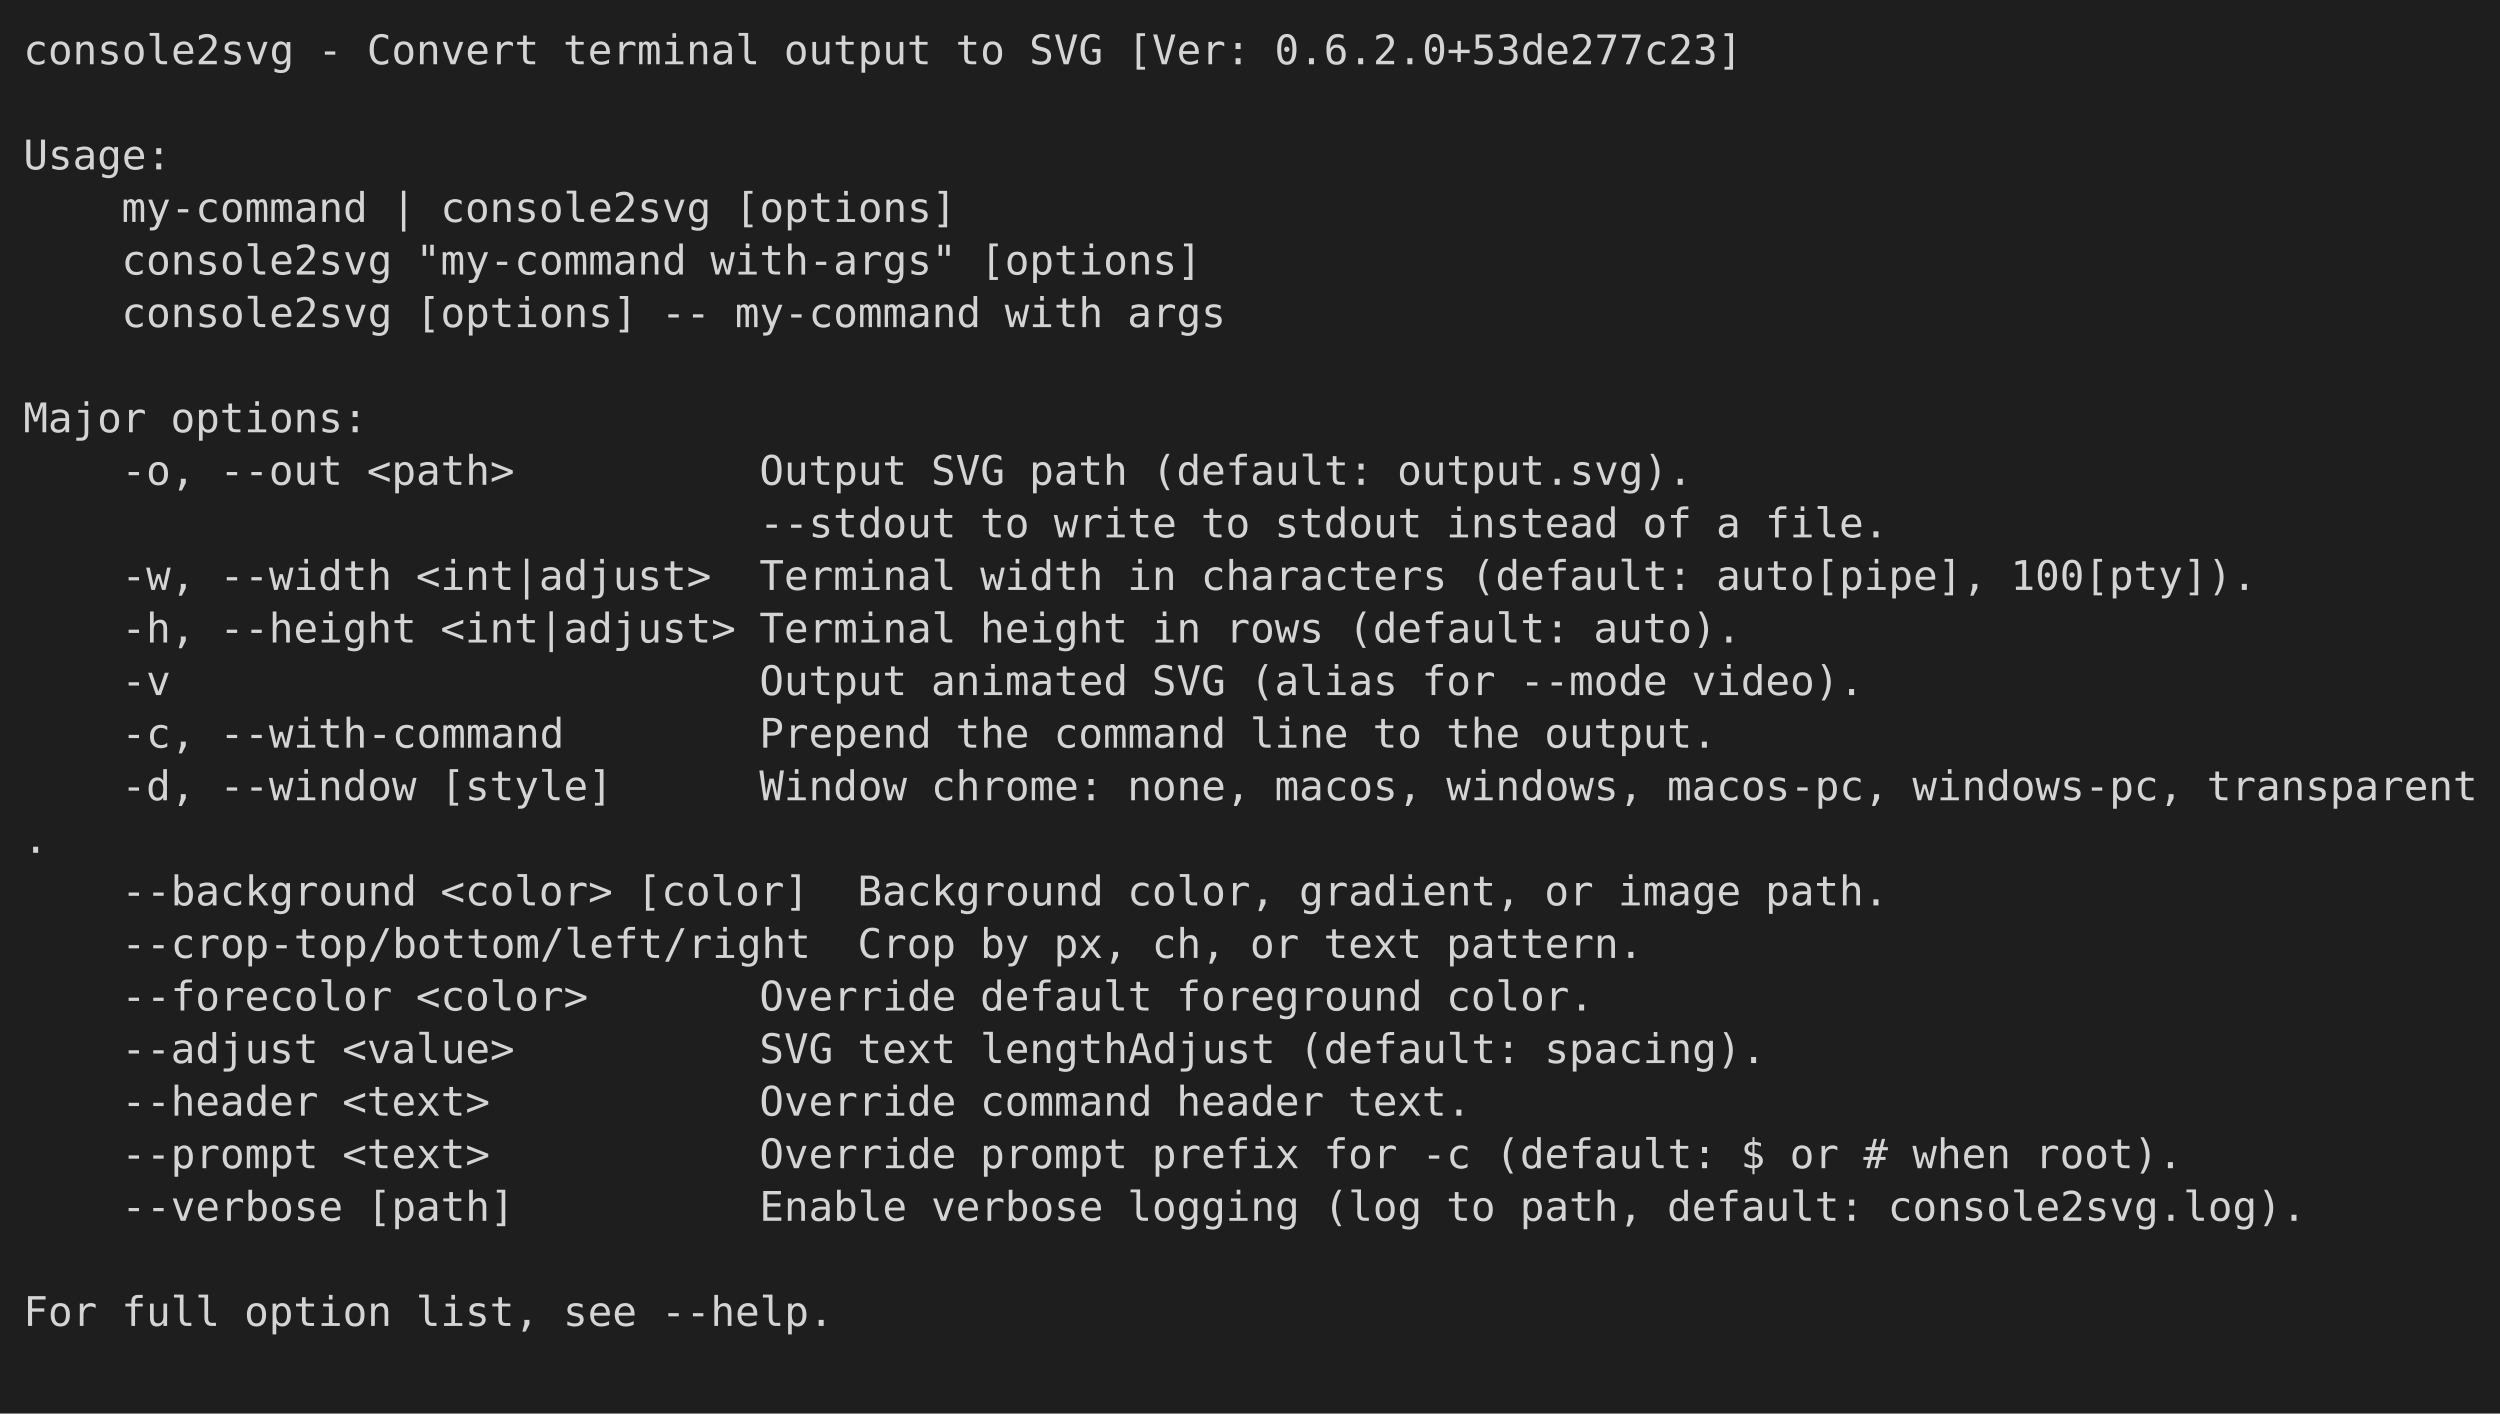
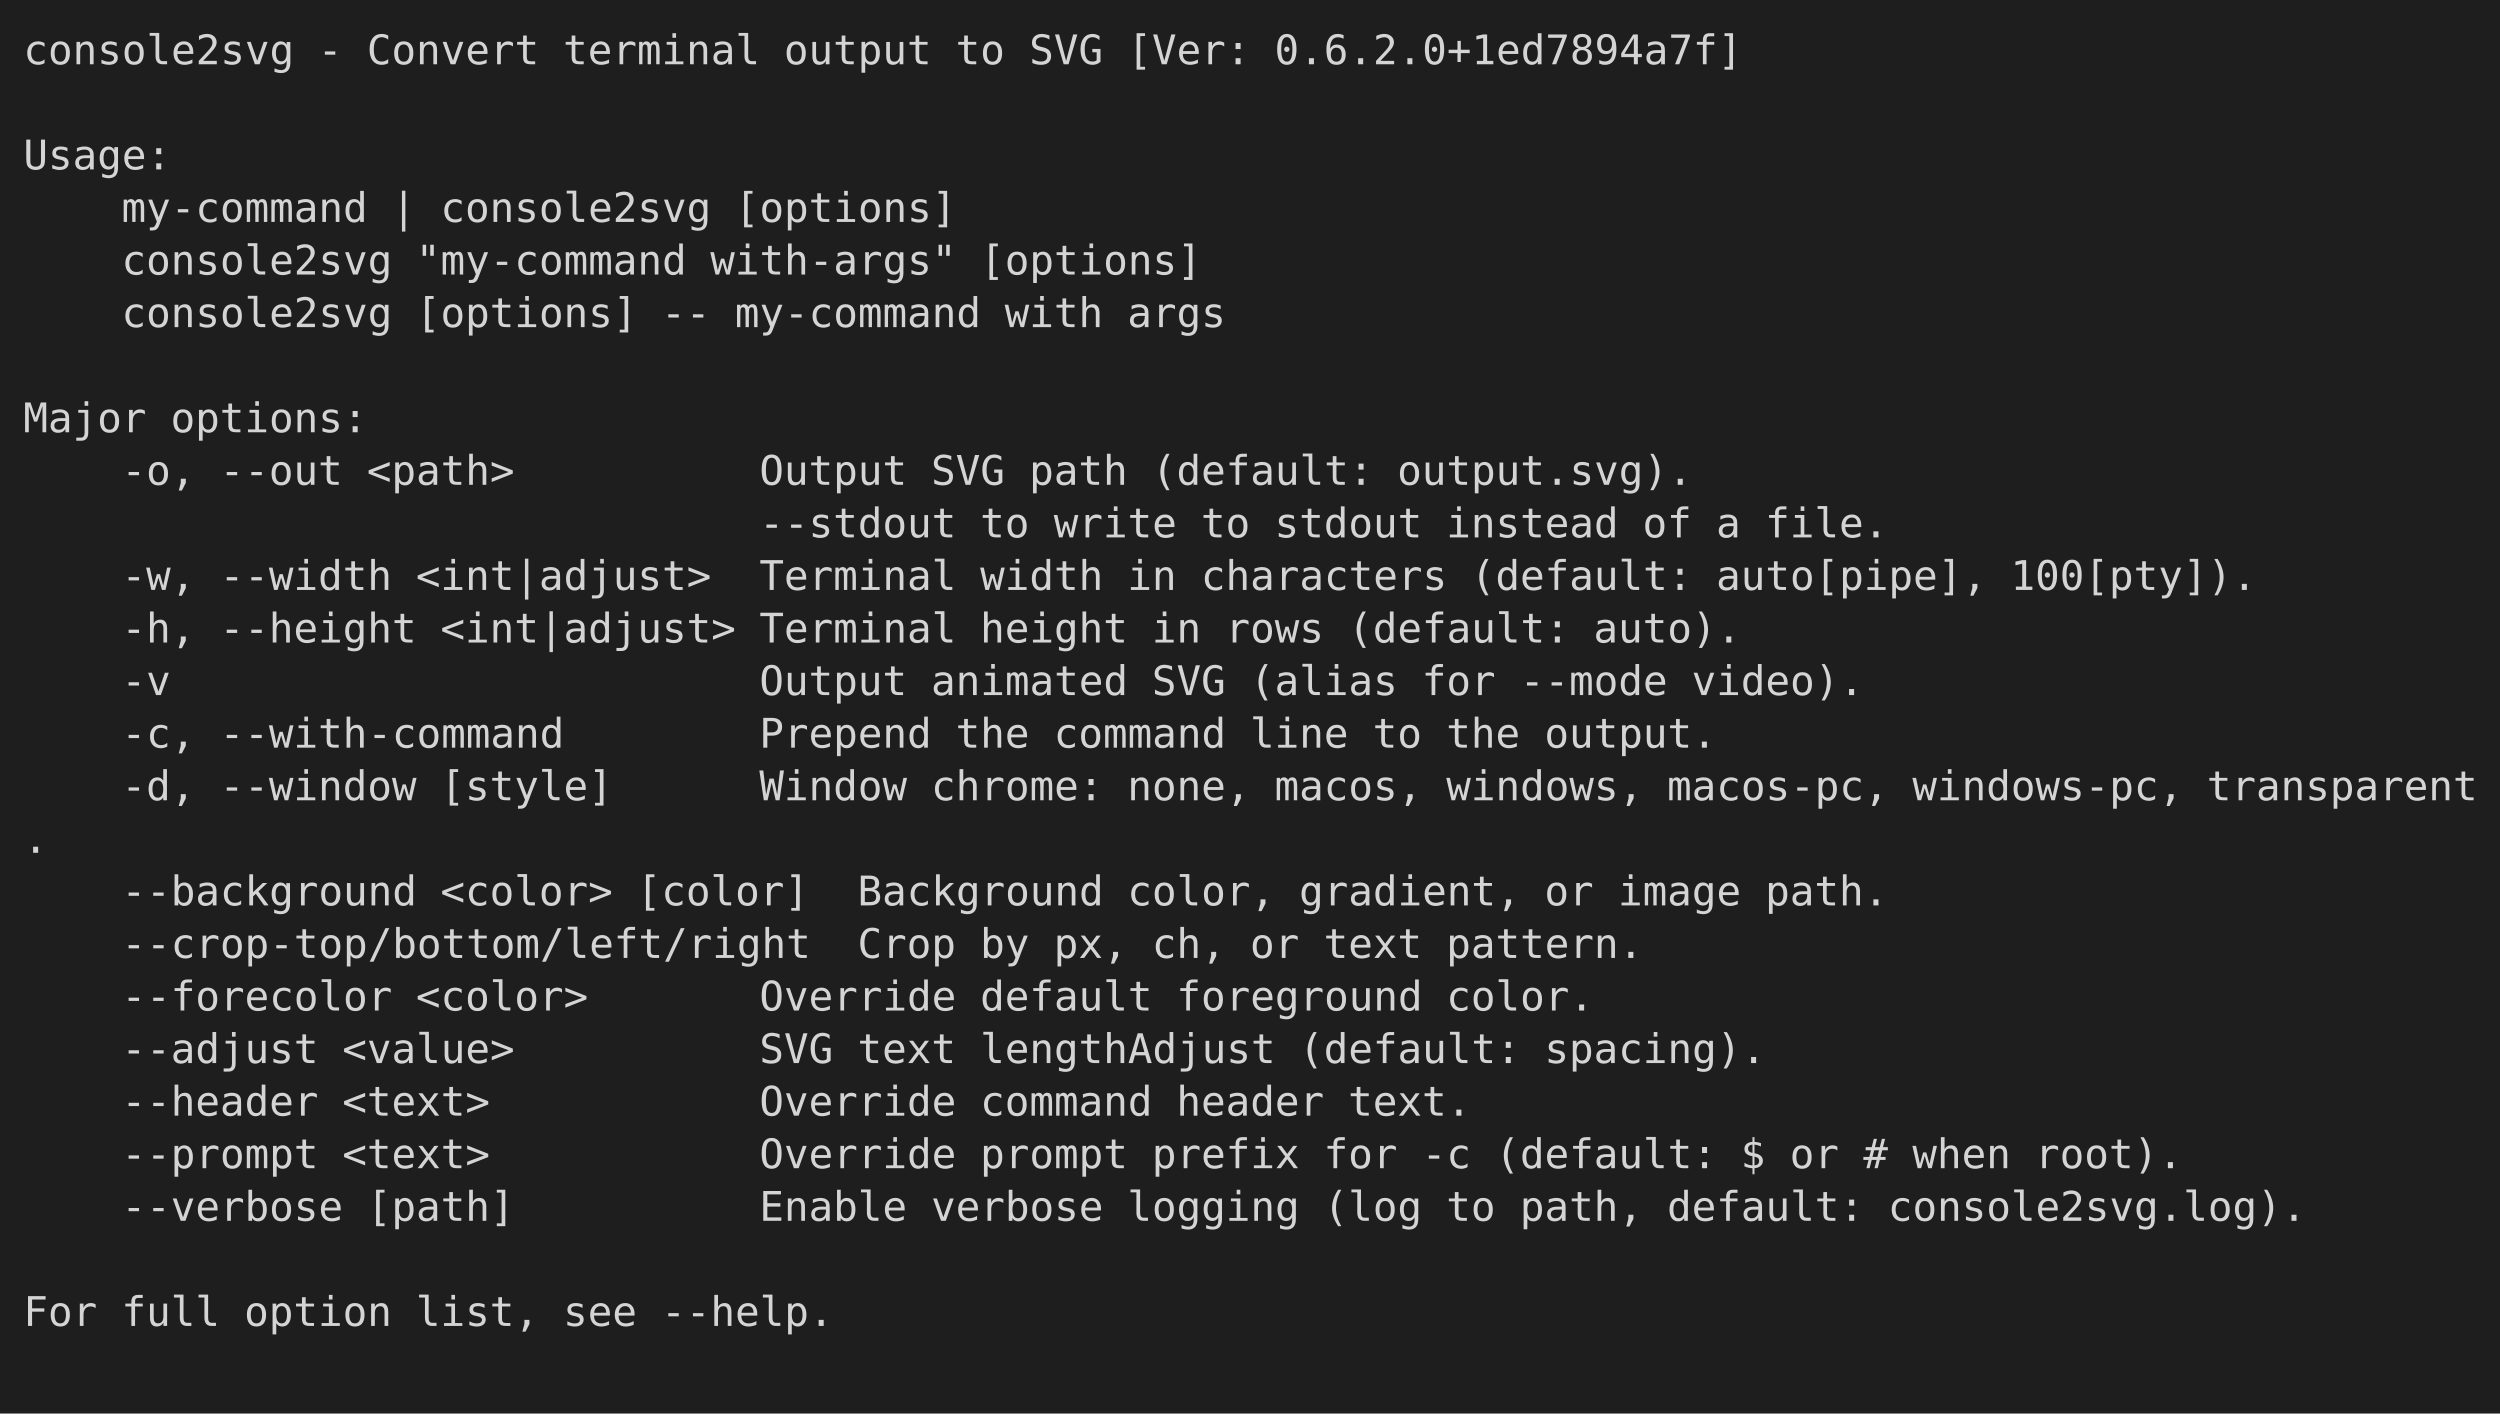
<svg xmlns="http://www.w3.org/2000/svg" viewBox="0 0 856 484" role="img" aria-label="console2svg output">
  <style>
.crt {
  font-family: ui-monospace,"Cascadia Mono","Segoe UI Mono","SFMono-Regular",Menlo,monospace;
  font-size: 14px;
}
text {
  dominant-baseline: alphabetic;
}
.bg {
  shape-rendering: crispEdges;
}
</style>
  <rect x="0" y="0" width="856" height="484" fill="#1e1e1e" />
  <g transform="translate(8 8)">
    <rect width="840" height="468" fill="#1e1e1e" />
    <text class="crt" x="0" y="14" fill="#d4d4d4" textLength="92.4" lengthAdjust="spacing">console2svg</text>
    <text class="crt" x="100.8" y="14" fill="#d4d4d4" textLength="8.4" lengthAdjust="spacing">-</text>
    <text class="crt" x="117.6" y="14" fill="#d4d4d4" textLength="58.8" lengthAdjust="spacing">Convert</text>
    <text class="crt" x="184.8" y="14" fill="#d4d4d4" textLength="67.2" lengthAdjust="spacing">terminal</text>
    <text class="crt" x="260.4" y="14" fill="#d4d4d4" textLength="50.4" lengthAdjust="spacing">output</text>
    <text class="crt" x="319.2" y="14" fill="#d4d4d4" textLength="16.8" lengthAdjust="spacing">to</text>
    <text class="crt" x="344.4" y="14" fill="#d4d4d4" textLength="25.2" lengthAdjust="spacing">SVG</text>
    <text class="crt" x="378" y="14" fill="#d4d4d4" textLength="42" lengthAdjust="spacing">[Ver:</text>
-     <text class="crt" x="428.4" y="14" fill="#d4d4d4" textLength="159.6" lengthAdjust="spacing">0.6.2.0+53de277c23]</text>
+     <text class="crt" x="428.4" y="14" fill="#d4d4d4" textLength="159.6" lengthAdjust="spacing">0.6.2.0+1ed7894a7f]</text>
    <text class="crt" x="0" y="50" fill="#d4d4d4" textLength="50.4" lengthAdjust="spacing">Usage:</text>
    <text class="crt" x="33.6" y="68" fill="#d4d4d4" textLength="84" lengthAdjust="spacing">my-command</text>
    <text class="crt" x="126" y="68" fill="#d4d4d4" textLength="8.4" lengthAdjust="spacing">|</text>
    <text class="crt" x="142.8" y="68" fill="#d4d4d4" textLength="92.4" lengthAdjust="spacing">console2svg</text>
    <text class="crt" x="243.6" y="68" fill="#d4d4d4" textLength="75.6" lengthAdjust="spacing">[options]</text>
    <text class="crt" x="33.6" y="86" fill="#d4d4d4" textLength="92.4" lengthAdjust="spacing">console2svg</text>
    <text class="crt" x="134.4" y="86" fill="#d4d4d4" textLength="92.4" lengthAdjust="spacing">"my-command</text>
    <text class="crt" x="235.2" y="86" fill="#d4d4d4" textLength="84" lengthAdjust="spacing">with-args"</text>
    <text class="crt" x="327.6" y="86" fill="#d4d4d4" textLength="75.6" lengthAdjust="spacing">[options]</text>
    <text class="crt" x="33.6" y="104" fill="#d4d4d4" textLength="92.4" lengthAdjust="spacing">console2svg</text>
    <text class="crt" x="134.4" y="104" fill="#d4d4d4" textLength="75.6" lengthAdjust="spacing">[options]</text>
    <text class="crt" x="218.4" y="104" fill="#d4d4d4" textLength="16.8" lengthAdjust="spacing">--</text>
    <text class="crt" x="243.6" y="104" fill="#d4d4d4" textLength="84" lengthAdjust="spacing">my-command</text>
    <text class="crt" x="336" y="104" fill="#d4d4d4" textLength="33.6" lengthAdjust="spacing">with</text>
    <text class="crt" x="378" y="104" fill="#d4d4d4" textLength="33.6" lengthAdjust="spacing">args</text>
    <text class="crt" x="0" y="140" fill="#d4d4d4" textLength="42" lengthAdjust="spacing">Major</text>
    <text class="crt" x="50.4" y="140" fill="#d4d4d4" textLength="67.2" lengthAdjust="spacing">options:</text>
    <text class="crt" x="33.6" y="158" fill="#d4d4d4" textLength="25.2" lengthAdjust="spacing">-o,</text>
    <text class="crt" x="67.2" y="158" fill="#d4d4d4" textLength="42" lengthAdjust="spacing">--out</text>
    <text class="crt" x="117.6" y="158" fill="#d4d4d4" textLength="50.4" lengthAdjust="spacing">&lt;path&gt;</text>
    <text class="crt" x="252" y="158" fill="#d4d4d4" textLength="50.4" lengthAdjust="spacing">Output</text>
    <text class="crt" x="310.8" y="158" fill="#d4d4d4" textLength="25.2" lengthAdjust="spacing">SVG</text>
    <text class="crt" x="344.4" y="158" fill="#d4d4d4" textLength="33.6" lengthAdjust="spacing">path</text>
    <text class="crt" x="386.4" y="158" fill="#d4d4d4" textLength="75.6" lengthAdjust="spacing">(default:</text>
    <text class="crt" x="470.4" y="158" fill="#d4d4d4" textLength="100.8" lengthAdjust="spacing">output.svg).</text>
    <text class="crt" x="252" y="176" fill="#d4d4d4" textLength="67.2" lengthAdjust="spacing">--stdout</text>
    <text class="crt" x="327.6" y="176" fill="#d4d4d4" textLength="16.8" lengthAdjust="spacing">to</text>
    <text class="crt" x="352.8" y="176" fill="#d4d4d4" textLength="42" lengthAdjust="spacing">write</text>
    <text class="crt" x="403.2" y="176" fill="#d4d4d4" textLength="16.8" lengthAdjust="spacing">to</text>
    <text class="crt" x="428.4" y="176" fill="#d4d4d4" textLength="50.4" lengthAdjust="spacing">stdout</text>
    <text class="crt" x="487.2" y="176" fill="#d4d4d4" textLength="58.8" lengthAdjust="spacing">instead</text>
    <text class="crt" x="554.4" y="176" fill="#d4d4d4" textLength="16.8" lengthAdjust="spacing">of</text>
    <text class="crt" x="579.6" y="176" fill="#d4d4d4" textLength="8.4" lengthAdjust="spacing">a</text>
    <text class="crt" x="596.4" y="176" fill="#d4d4d4" textLength="42" lengthAdjust="spacing">file.</text>
    <text class="crt" x="33.6" y="194" fill="#d4d4d4" textLength="25.2" lengthAdjust="spacing">-w,</text>
    <text class="crt" x="67.2" y="194" fill="#d4d4d4" textLength="58.8" lengthAdjust="spacing">--width</text>
    <text class="crt" x="134.4" y="194" fill="#d4d4d4" textLength="100.8" lengthAdjust="spacing">&lt;int|adjust&gt;</text>
    <text class="crt" x="252" y="194" fill="#d4d4d4" textLength="67.2" lengthAdjust="spacing">Terminal</text>
    <text class="crt" x="327.6" y="194" fill="#d4d4d4" textLength="42" lengthAdjust="spacing">width</text>
    <text class="crt" x="378" y="194" fill="#d4d4d4" textLength="16.8" lengthAdjust="spacing">in</text>
    <text class="crt" x="403.2" y="194" fill="#d4d4d4" textLength="84" lengthAdjust="spacing">characters</text>
    <text class="crt" x="495.6" y="194" fill="#d4d4d4" textLength="75.6" lengthAdjust="spacing">(default:</text>
    <text class="crt" x="579.6" y="194" fill="#d4d4d4" textLength="92.4" lengthAdjust="spacing">auto[pipe],</text>
    <text class="crt" x="680.4" y="194" fill="#d4d4d4" textLength="84" lengthAdjust="spacing">100[pty]).</text>
    <text class="crt" x="33.6" y="212" fill="#d4d4d4" textLength="25.2" lengthAdjust="spacing">-h,</text>
    <text class="crt" x="67.2" y="212" fill="#d4d4d4" textLength="67.2" lengthAdjust="spacing">--height</text>
    <text class="crt" x="142.8" y="212" fill="#d4d4d4" textLength="100.8" lengthAdjust="spacing">&lt;int|adjust&gt;</text>
    <text class="crt" x="252" y="212" fill="#d4d4d4" textLength="67.2" lengthAdjust="spacing">Terminal</text>
    <text class="crt" x="327.6" y="212" fill="#d4d4d4" textLength="50.4" lengthAdjust="spacing">height</text>
    <text class="crt" x="386.4" y="212" fill="#d4d4d4" textLength="16.8" lengthAdjust="spacing">in</text>
    <text class="crt" x="411.6" y="212" fill="#d4d4d4" textLength="33.6" lengthAdjust="spacing">rows</text>
    <text class="crt" x="453.6" y="212" fill="#d4d4d4" textLength="75.6" lengthAdjust="spacing">(default:</text>
    <text class="crt" x="537.6" y="212" fill="#d4d4d4" textLength="50.4" lengthAdjust="spacing">auto).</text>
    <text class="crt" x="33.6" y="230" fill="#d4d4d4" textLength="16.8" lengthAdjust="spacing">-v</text>
    <text class="crt" x="252" y="230" fill="#d4d4d4" textLength="50.4" lengthAdjust="spacing">Output</text>
    <text class="crt" x="310.8" y="230" fill="#d4d4d4" textLength="67.2" lengthAdjust="spacing">animated</text>
    <text class="crt" x="386.4" y="230" fill="#d4d4d4" textLength="25.2" lengthAdjust="spacing">SVG</text>
    <text class="crt" x="420" y="230" fill="#d4d4d4" textLength="50.4" lengthAdjust="spacing">(alias</text>
    <text class="crt" x="478.8" y="230" fill="#d4d4d4" textLength="25.2" lengthAdjust="spacing">for</text>
    <text class="crt" x="512.4" y="230" fill="#d4d4d4" textLength="50.4" lengthAdjust="spacing">--mode</text>
    <text class="crt" x="571.2" y="230" fill="#d4d4d4" textLength="58.8" lengthAdjust="spacing">video).</text>
    <text class="crt" x="33.6" y="248" fill="#d4d4d4" textLength="25.2" lengthAdjust="spacing">-c,</text>
    <text class="crt" x="67.2" y="248" fill="#d4d4d4" textLength="117.6" lengthAdjust="spacing">--with-command</text>
    <text class="crt" x="252" y="248" fill="#d4d4d4" textLength="58.8" lengthAdjust="spacing">Prepend</text>
    <text class="crt" x="319.2" y="248" fill="#d4d4d4" textLength="25.2" lengthAdjust="spacing">the</text>
    <text class="crt" x="352.8" y="248" fill="#d4d4d4" textLength="58.8" lengthAdjust="spacing">command</text>
    <text class="crt" x="420" y="248" fill="#d4d4d4" textLength="33.6" lengthAdjust="spacing">line</text>
    <text class="crt" x="462" y="248" fill="#d4d4d4" textLength="16.8" lengthAdjust="spacing">to</text>
    <text class="crt" x="487.2" y="248" fill="#d4d4d4" textLength="25.2" lengthAdjust="spacing">the</text>
    <text class="crt" x="520.8" y="248" fill="#d4d4d4" textLength="58.8" lengthAdjust="spacing">output.</text>
    <text class="crt" x="33.6" y="266" fill="#d4d4d4" textLength="25.2" lengthAdjust="spacing">-d,</text>
    <text class="crt" x="67.2" y="266" fill="#d4d4d4" textLength="67.2" lengthAdjust="spacing">--window</text>
    <text class="crt" x="142.8" y="266" fill="#d4d4d4" textLength="58.8" lengthAdjust="spacing">[style]</text>
    <text class="crt" x="252" y="266" fill="#d4d4d4" textLength="50.4" lengthAdjust="spacing">Window</text>
    <text class="crt" x="310.8" y="266" fill="#d4d4d4" textLength="58.8" lengthAdjust="spacing">chrome:</text>
    <text class="crt" x="378" y="266" fill="#d4d4d4" textLength="42" lengthAdjust="spacing">none,</text>
    <text class="crt" x="428.4" y="266" fill="#d4d4d4" textLength="50.4" lengthAdjust="spacing">macos,</text>
    <text class="crt" x="487.2" y="266" fill="#d4d4d4" textLength="67.2" lengthAdjust="spacing">windows,</text>
    <text class="crt" x="562.8" y="266" fill="#d4d4d4" textLength="75.6" lengthAdjust="spacing">macos-pc,</text>
    <text class="crt" x="646.8" y="266" fill="#d4d4d4" textLength="92.4" lengthAdjust="spacing">windows-pc,</text>
    <text class="crt" x="747.6" y="266" fill="#d4d4d4" textLength="92.4" lengthAdjust="spacing">transparent</text>
    <text class="crt" x="0" y="284" fill="#d4d4d4" textLength="8.4" lengthAdjust="spacing">.</text>
    <text class="crt" x="33.6" y="302" fill="#d4d4d4" textLength="100.8" lengthAdjust="spacing">--background</text>
    <text class="crt" x="142.8" y="302" fill="#d4d4d4" textLength="58.8" lengthAdjust="spacing">&lt;color&gt;</text>
    <text class="crt" x="210" y="302" fill="#d4d4d4" textLength="58.8" lengthAdjust="spacing">[color]</text>
    <text class="crt" x="285.6" y="302" fill="#d4d4d4" textLength="84" lengthAdjust="spacing">Background</text>
    <text class="crt" x="378" y="302" fill="#d4d4d4" textLength="50.4" lengthAdjust="spacing">color,</text>
    <text class="crt" x="436.8" y="302" fill="#d4d4d4" textLength="75.6" lengthAdjust="spacing">gradient,</text>
    <text class="crt" x="520.8" y="302" fill="#d4d4d4" textLength="16.8" lengthAdjust="spacing">or</text>
    <text class="crt" x="546" y="302" fill="#d4d4d4" textLength="42" lengthAdjust="spacing">image</text>
    <text class="crt" x="596.4" y="302" fill="#d4d4d4" textLength="42" lengthAdjust="spacing">path.</text>
    <text class="crt" x="33.6" y="320" fill="#d4d4d4" textLength="235.2" lengthAdjust="spacing">--crop-top/bottom/left/right</text>
    <text class="crt" x="285.6" y="320" fill="#d4d4d4" textLength="33.6" lengthAdjust="spacing">Crop</text>
    <text class="crt" x="327.6" y="320" fill="#d4d4d4" textLength="16.8" lengthAdjust="spacing">by</text>
    <text class="crt" x="352.8" y="320" fill="#d4d4d4" textLength="25.2" lengthAdjust="spacing">px,</text>
    <text class="crt" x="386.4" y="320" fill="#d4d4d4" textLength="25.2" lengthAdjust="spacing">ch,</text>
    <text class="crt" x="420" y="320" fill="#d4d4d4" textLength="16.8" lengthAdjust="spacing">or</text>
    <text class="crt" x="445.2" y="320" fill="#d4d4d4" textLength="33.6" lengthAdjust="spacing">text</text>
    <text class="crt" x="487.2" y="320" fill="#d4d4d4" textLength="67.2" lengthAdjust="spacing">pattern.</text>
    <text class="crt" x="33.6" y="338" fill="#d4d4d4" textLength="92.4" lengthAdjust="spacing">--forecolor</text>
    <text class="crt" x="134.4" y="338" fill="#d4d4d4" textLength="58.8" lengthAdjust="spacing">&lt;color&gt;</text>
    <text class="crt" x="252" y="338" fill="#d4d4d4" textLength="67.2" lengthAdjust="spacing">Override</text>
    <text class="crt" x="327.6" y="338" fill="#d4d4d4" textLength="58.8" lengthAdjust="spacing">default</text>
    <text class="crt" x="394.8" y="338" fill="#d4d4d4" textLength="84" lengthAdjust="spacing">foreground</text>
    <text class="crt" x="487.2" y="338" fill="#d4d4d4" textLength="50.4" lengthAdjust="spacing">color.</text>
    <text class="crt" x="33.6" y="356" fill="#d4d4d4" textLength="67.2" lengthAdjust="spacing">--adjust</text>
    <text class="crt" x="109.2" y="356" fill="#d4d4d4" textLength="58.8" lengthAdjust="spacing">&lt;value&gt;</text>
    <text class="crt" x="252" y="356" fill="#d4d4d4" textLength="25.2" lengthAdjust="spacing">SVG</text>
    <text class="crt" x="285.6" y="356" fill="#d4d4d4" textLength="33.6" lengthAdjust="spacing">text</text>
    <text class="crt" x="327.6" y="356" fill="#d4d4d4" textLength="100.8" lengthAdjust="spacing">lengthAdjust</text>
    <text class="crt" x="436.8" y="356" fill="#d4d4d4" textLength="75.6" lengthAdjust="spacing">(default:</text>
    <text class="crt" x="520.8" y="356" fill="#d4d4d4" textLength="75.6" lengthAdjust="spacing">spacing).</text>
    <text class="crt" x="33.6" y="374" fill="#d4d4d4" textLength="67.2" lengthAdjust="spacing">--header</text>
    <text class="crt" x="109.2" y="374" fill="#d4d4d4" textLength="50.4" lengthAdjust="spacing">&lt;text&gt;</text>
    <text class="crt" x="252" y="374" fill="#d4d4d4" textLength="67.2" lengthAdjust="spacing">Override</text>
    <text class="crt" x="327.6" y="374" fill="#d4d4d4" textLength="58.8" lengthAdjust="spacing">command</text>
    <text class="crt" x="394.8" y="374" fill="#d4d4d4" textLength="50.4" lengthAdjust="spacing">header</text>
    <text class="crt" x="453.6" y="374" fill="#d4d4d4" textLength="42" lengthAdjust="spacing">text.</text>
    <text class="crt" x="33.6" y="392" fill="#d4d4d4" textLength="67.2" lengthAdjust="spacing">--prompt</text>
    <text class="crt" x="109.2" y="392" fill="#d4d4d4" textLength="50.4" lengthAdjust="spacing">&lt;text&gt;</text>
    <text class="crt" x="252" y="392" fill="#d4d4d4" textLength="67.2" lengthAdjust="spacing">Override</text>
    <text class="crt" x="327.6" y="392" fill="#d4d4d4" textLength="50.4" lengthAdjust="spacing">prompt</text>
    <text class="crt" x="386.4" y="392" fill="#d4d4d4" textLength="50.4" lengthAdjust="spacing">prefix</text>
    <text class="crt" x="445.2" y="392" fill="#d4d4d4" textLength="25.2" lengthAdjust="spacing">for</text>
    <text class="crt" x="478.8" y="392" fill="#d4d4d4" textLength="16.8" lengthAdjust="spacing">-c</text>
    <text class="crt" x="504" y="392" fill="#d4d4d4" textLength="75.6" lengthAdjust="spacing">(default:</text>
    <text class="crt" x="588" y="392" fill="#d4d4d4" textLength="8.4" lengthAdjust="spacing">$</text>
    <text class="crt" x="604.8" y="392" fill="#d4d4d4" textLength="16.8" lengthAdjust="spacing">or</text>
    <text class="crt" x="630" y="392" fill="#d4d4d4" textLength="8.4" lengthAdjust="spacing">#</text>
    <text class="crt" x="646.8" y="392" fill="#d4d4d4" textLength="33.6" lengthAdjust="spacing">when</text>
    <text class="crt" x="688.8" y="392" fill="#d4d4d4" textLength="50.4" lengthAdjust="spacing">root).</text>
    <text class="crt" x="33.6" y="410" fill="#d4d4d4" textLength="75.6" lengthAdjust="spacing">--verbose</text>
    <text class="crt" x="117.6" y="410" fill="#d4d4d4" textLength="50.4" lengthAdjust="spacing">[path]</text>
    <text class="crt" x="252" y="410" fill="#d4d4d4" textLength="50.4" lengthAdjust="spacing">Enable</text>
    <text class="crt" x="310.8" y="410" fill="#d4d4d4" textLength="58.8" lengthAdjust="spacing">verbose</text>
    <text class="crt" x="378" y="410" fill="#d4d4d4" textLength="58.8" lengthAdjust="spacing">logging</text>
    <text class="crt" x="445.2" y="410" fill="#d4d4d4" textLength="33.6" lengthAdjust="spacing">(log</text>
    <text class="crt" x="487.2" y="410" fill="#d4d4d4" textLength="16.8" lengthAdjust="spacing">to</text>
    <text class="crt" x="512.4" y="410" fill="#d4d4d4" textLength="42" lengthAdjust="spacing">path,</text>
    <text class="crt" x="562.8" y="410" fill="#d4d4d4" textLength="67.2" lengthAdjust="spacing">default:</text>
    <text class="crt" x="638.4" y="410" fill="#d4d4d4" textLength="142.8" lengthAdjust="spacing">console2svg.log).</text>
    <text class="crt" x="0" y="446" fill="#d4d4d4" textLength="25.2" lengthAdjust="spacing">For</text>
    <text class="crt" x="33.6" y="446" fill="#d4d4d4" textLength="33.6" lengthAdjust="spacing">full</text>
    <text class="crt" x="75.6" y="446" fill="#d4d4d4" textLength="50.4" lengthAdjust="spacing">option</text>
    <text class="crt" x="134.4" y="446" fill="#d4d4d4" textLength="42" lengthAdjust="spacing">list,</text>
    <text class="crt" x="184.8" y="446" fill="#d4d4d4" textLength="25.2" lengthAdjust="spacing">see</text>
    <text class="crt" x="218.4" y="446" fill="#d4d4d4" textLength="58.8" lengthAdjust="spacing">--help.</text>
  </g>
</svg>
